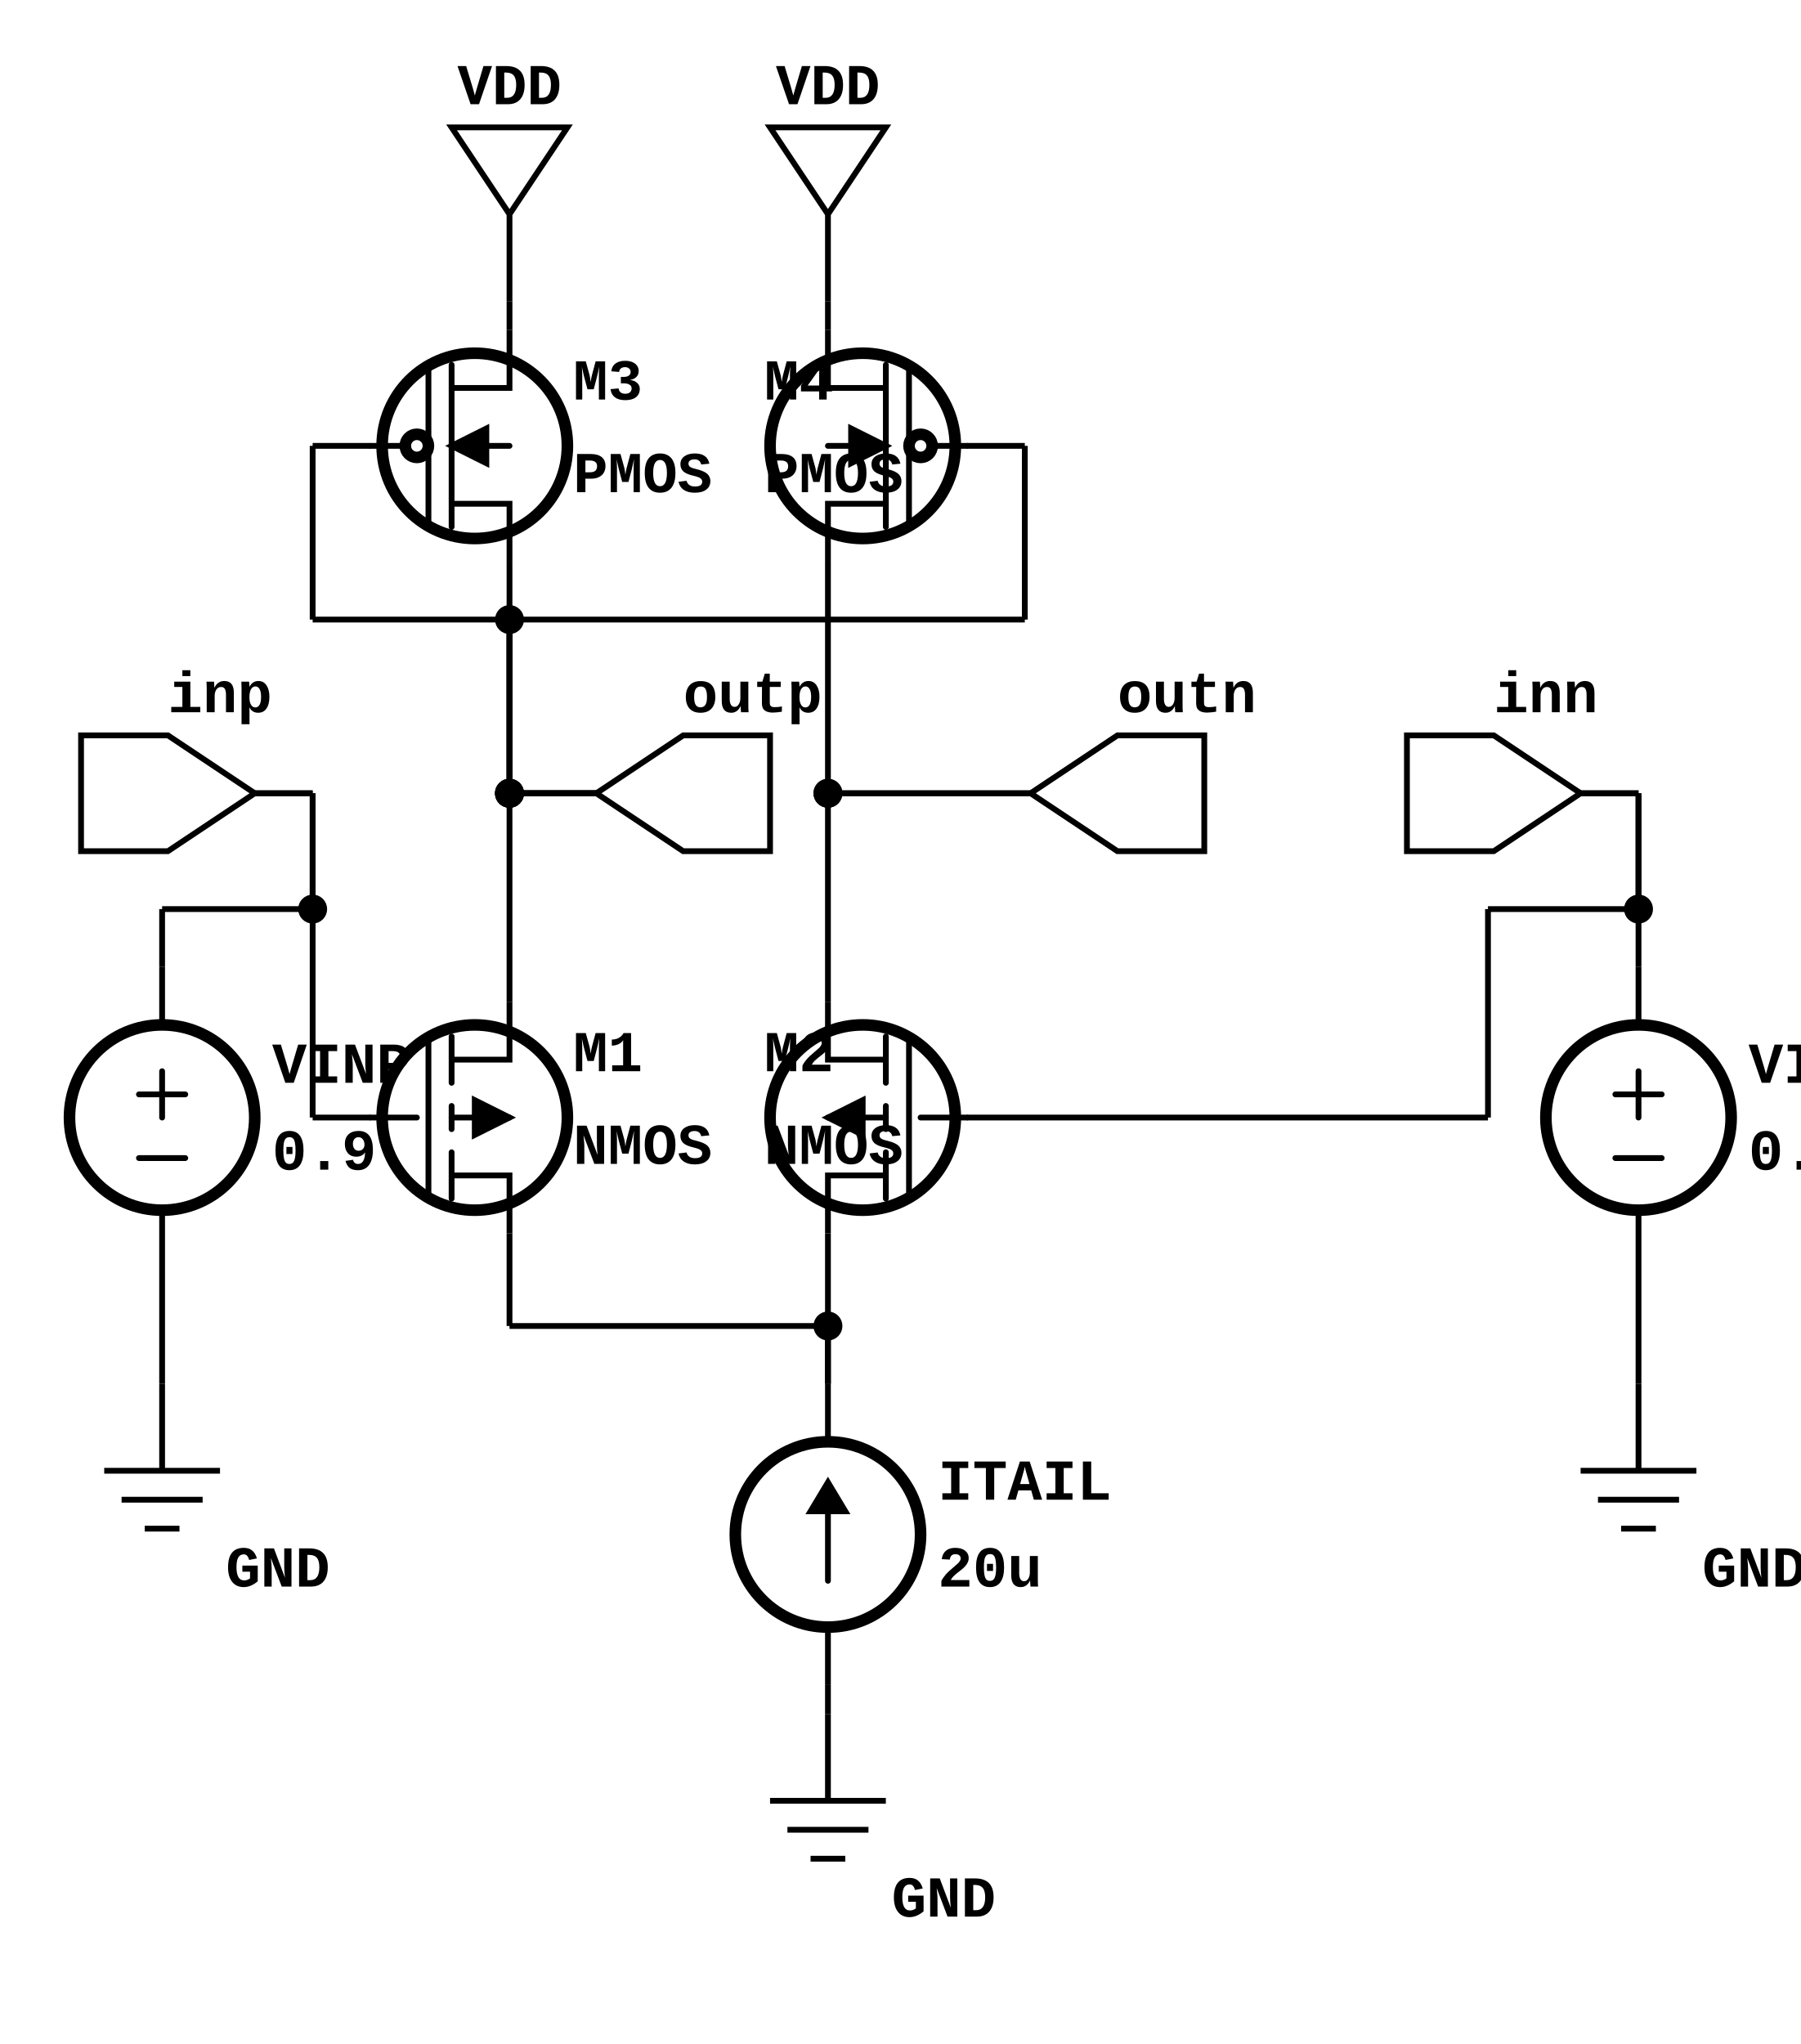
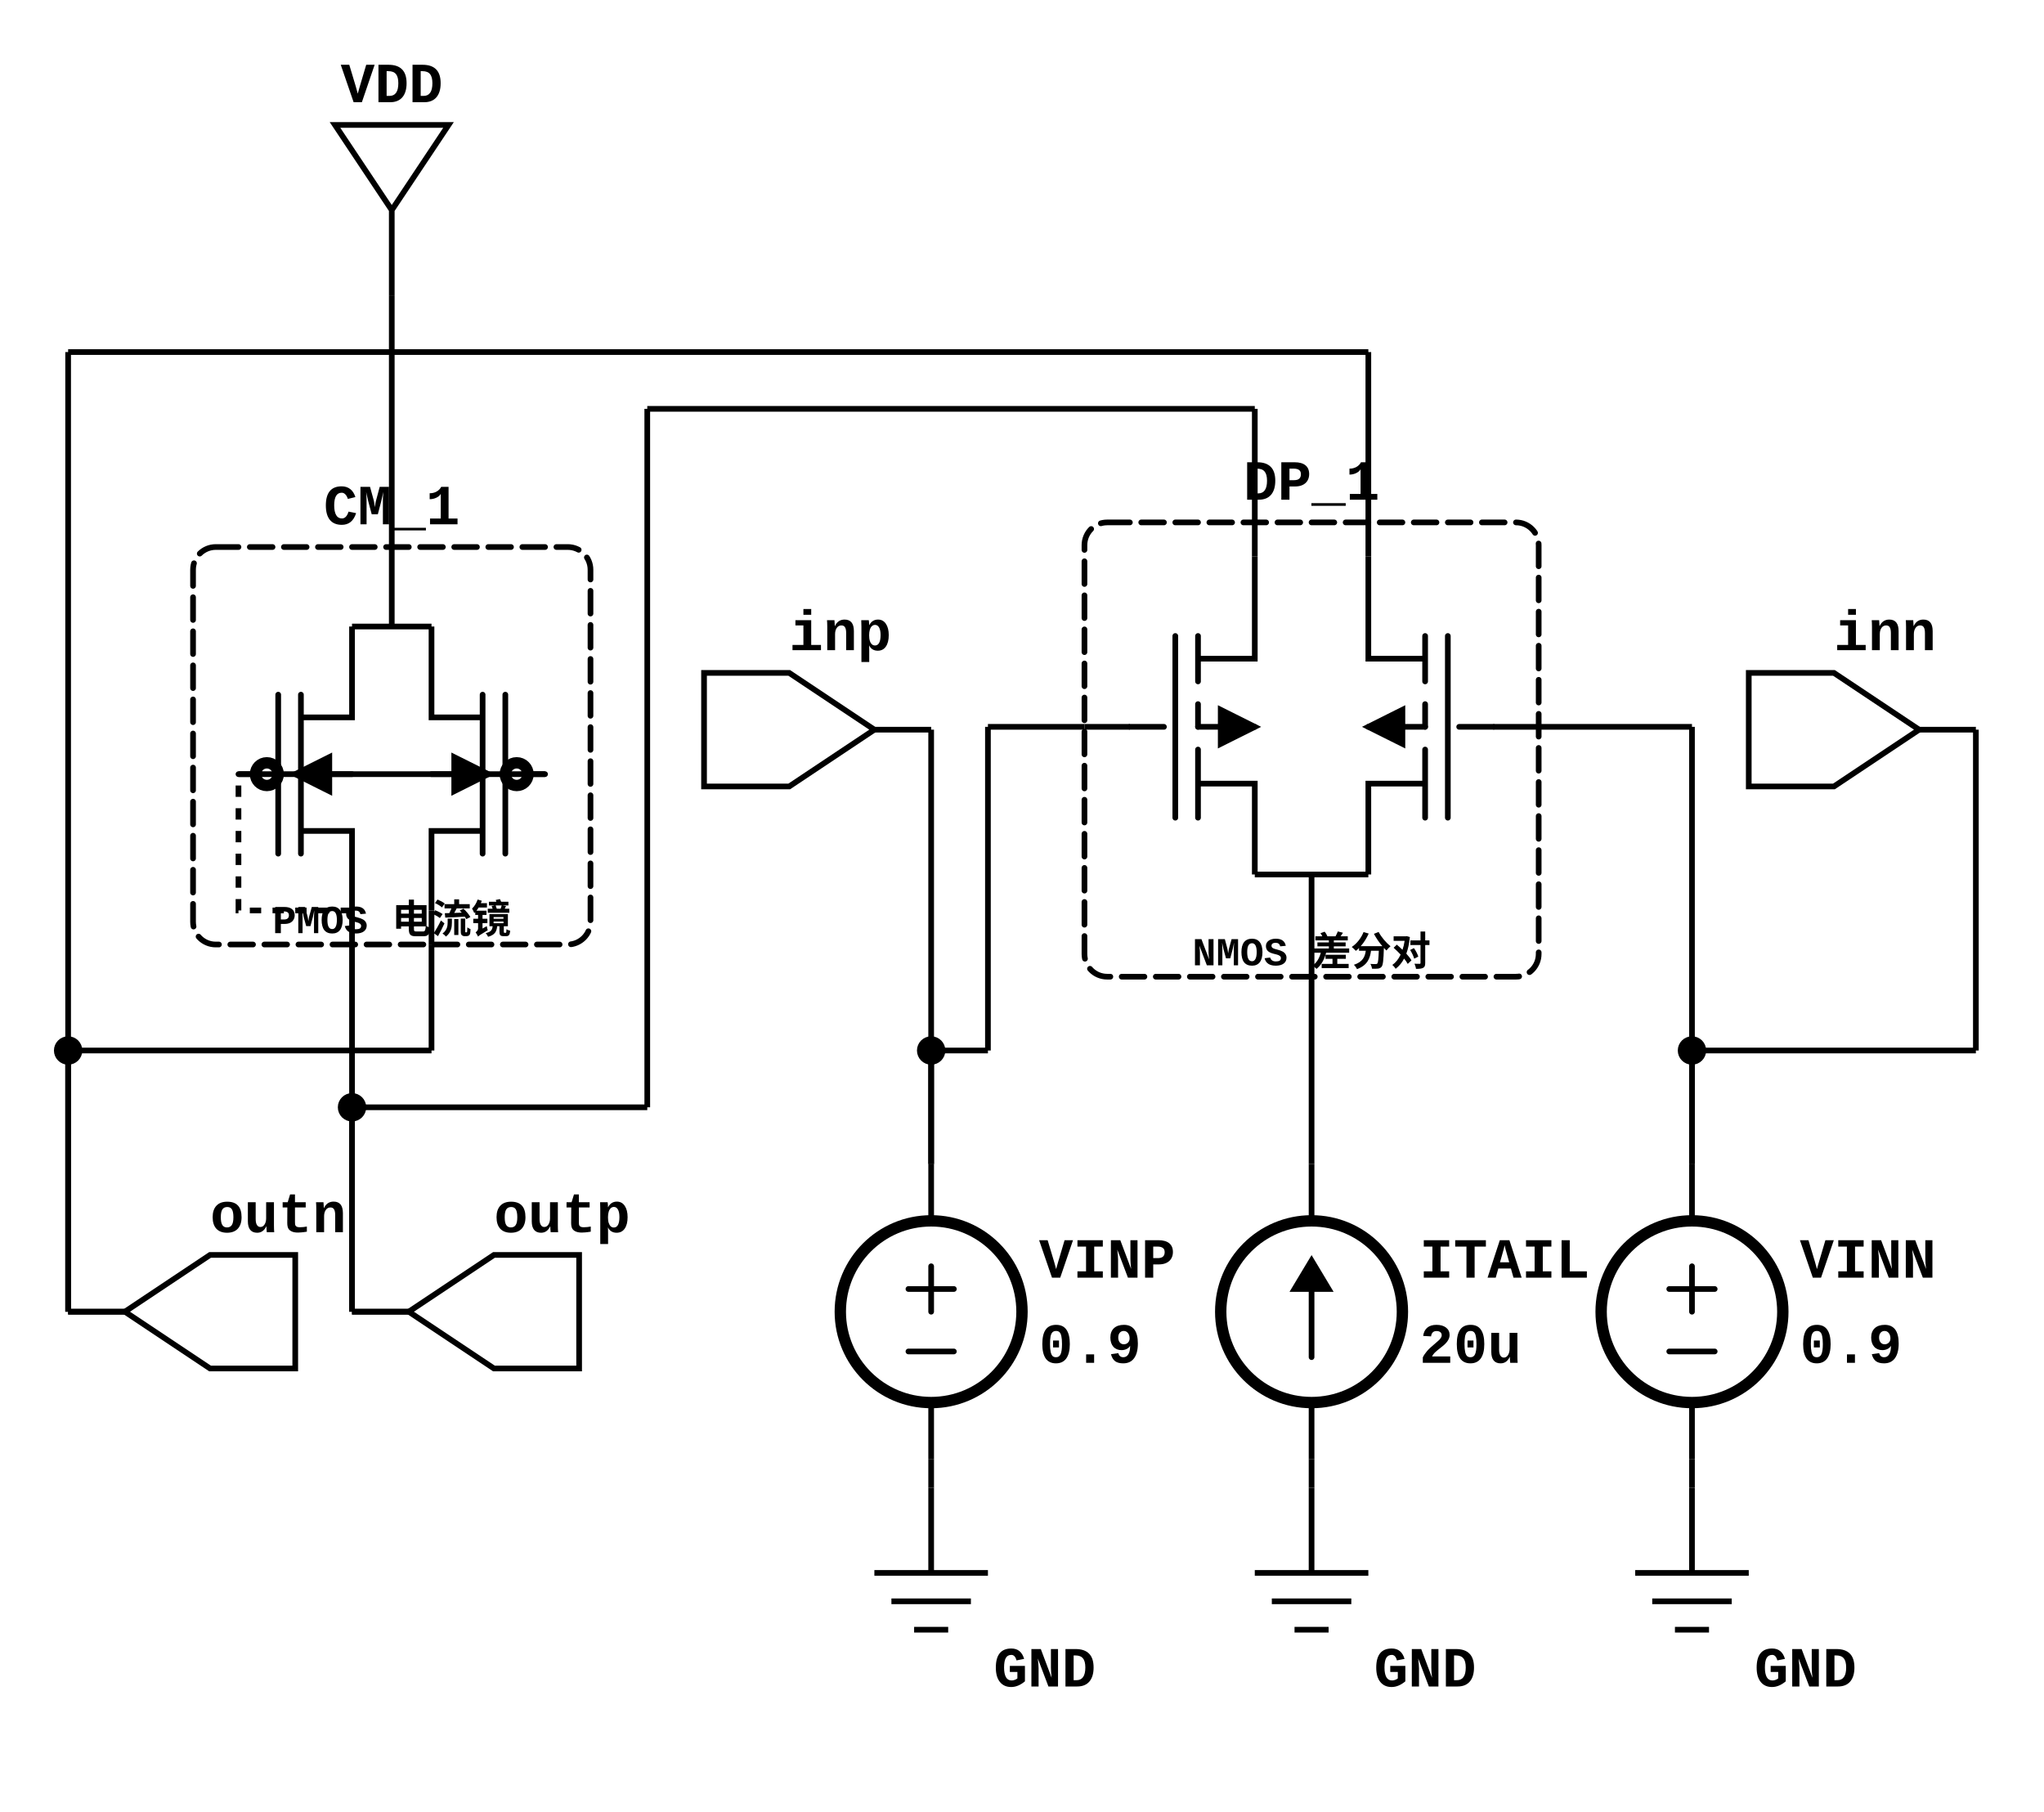
- <svg xmlns="http://www.w3.org/2000/svg" xmlns:ns1="https://github.com/nturley/netlistsvg" width="311" height="353">
+ <svg xmlns="http://www.w3.org/2000/svg" xmlns:ns1="https://github.com/nturley/netlistsvg" width="360" height="319">
  <style>svg {
    stroke: #000;
    fill: none;
  }
  text {
    fill: #000;
    stroke: none;
    font-size: 10px;
    font-weight: bold;
    font-family: "Courier New", monospace;
  }
  .nodelabel {
    text-anchor: middle;
  }
  .inputPortLabel {
    text-anchor: end;
  }
  .splitjoinBody {
    fill: #000;
  }
  .symbol {
    stroke-linejoin: round;
    stroke-linecap: round;
    stroke-width: 2;
  }
  .detail {
    stroke-linejoin: round;
    stroke-linecap: round;
    fill: #000;
-   }</style>
-   <g ns1:type="gnd" ns1:width="20" ns1:height="30" transform="translate(18,254)" id="cell_gnd_1">
+   }
+ </style>
+   <g ns1:type="diff_pair_nmos" ns1:width="80" ns1:height="80" transform="translate(191,92)" id="cell_DP_1">
+     <ns1:alias val="diff_pair_nmos" />
+     <text x="40" y="-4" class="nodelabel cell_DP_1" ns1:attribute="ref">DP_1</text>
+     <text x="40" y="78" class="nodelabel cell_DP_1" style="font-size:7px" ns1:attribute="value">NMOS 差分对</text>
+     <rect x="0" y="0" width="80" height="80" rx="4" ry="4" class="symbol cell_DP_1" style="stroke-dasharray:4,2;stroke-width:1" />
+     <path d="M8,36 H14" class="detail cell_DP_1" />
+     <path d="M16,20 V52" class="detail cell_DP_1" />
+     <path d="M20,20 V28 M20,32 V36 M20,40 V52" class="detail cell_DP_1" />
+     <path d="M20,24 H30 V6" class="cell_DP_1" />
+     <path d="M20,46 H30 V62" class="cell_DP_1" />
+     <path d="M20,36 H30" class="detail cell_DP_1" />
+     <path d="m24,33 6,3 -6,3 z" style="fill:#000" class="cell_DP_1" />
+     <path d="M72,36 H66" class="detail cell_DP_1" />
+     <path d="M64,20 V52" class="detail cell_DP_1" />
+     <path d="M60,20 V28 M60,32 V36 M60,40 V52" class="detail cell_DP_1" />
+     <path d="M60,24 H50 V6" class="cell_DP_1" />
+     <path d="M60,46 H50 V62" class="cell_DP_1" />
+     <path d="M60,36 H50" class="detail cell_DP_1" />
+     <path d="m56,33 -6,3 6,3 z" style="fill:#000" class="cell_DP_1" />
+     <path d="M30,62 H50 M40,62 V80" class="cell_DP_1" />
+     <path d="M30,6 V0 M50,6 V0" class="cell_DP_1" />
+     <path d="M0,36 H8" class="cell_DP_1" />
+     <path d="M80,36 H72" class="cell_DP_1" />
+     <g ns1:x="30" ns1:y="0" ns1:pid="OUTP" ns1:position="top" />
+     <g ns1:x="50" ns1:y="0" ns1:pid="OUTN" ns1:position="top" />
+     <g ns1:x="0" ns1:y="36" ns1:pid="INP" ns1:position="left" />
+     <g ns1:x="80" ns1:y="36" ns1:pid="INN" ns1:position="right" />
+     <g ns1:x="40" ns1:y="80" ns1:pid="TAIL" ns1:position="bottom" />
+   </g>
+   <g ns1:type="vcc" ns1:width="20" ns1:height="30" transform="translate(59,22)" id="cell_vcc_1">
+     <ns1:alias val="vcc" />
+     <text x="10" y="-4" class="nodelabel cell_vcc_1" ns1:attribute="name">VDD</text>
+     <path d="M0,0 H20 L10,15 Z M10,15 V30" class="cell_vcc_1" />
+     <g ns1:x="10" ns1:y="30" ns1:pid="A" ns1:position="bottom" />
+   </g>
+   <g ns1:type="current_mirror_pmos" ns1:width="70" ns1:height="70" transform="translate(34,96.33333)" id="cell_CM_1">
+     <ns1:alias val="current_mirror_pmos" />
+     <text x="35" y="-4" class="nodelabel cell_CM_1" ns1:attribute="ref">CM_1</text>
+     <text x="35" y="68" class="nodelabel cell_CM_1" style="font-size:7px" ns1:attribute="value">PMOS 电流镜</text>
+     <rect x="0" y="0" width="70" height="70" rx="4" ry="4" class="symbol cell_CM_1" style="stroke-dasharray:4,2;stroke-width:1" />
+     <path d="M8,40 H12" class="detail cell_CM_1" />
+     <circle cx="13" cy="40" r="2" class="symbol cell_CM_1" />
+     <path d="M15,26 V54" class="detail cell_CM_1" />
+     <path d="M19,26 V54" class="detail cell_CM_1" />
+     <path d="M19,30 H28 V14" class="cell_CM_1" />
+     <path d="M19,50 H28 V64" class="cell_CM_1" />
+     <path d="M28,40 H19" class="detail cell_CM_1" />
+     <path d="m24,37 -6,3 6,3 z" style="fill:#000" class="cell_CM_1" />
+     <path d="M28,64 H8 V40" class="cell_CM_1" style="stroke-dasharray:2,2" />
+     <path d="M62,40 H58" class="detail cell_CM_1" />
+     <circle cx="57" cy="40" r="2" class="symbol cell_CM_1" />
+     <path d="M55,26 V54" class="detail cell_CM_1" />
+     <path d="M51,26 V54" class="detail cell_CM_1" />
+     <path d="M51,30 H42 V14" class="cell_CM_1" />
+     <path d="M51,50 H42 V64" class="cell_CM_1" />
+     <path d="M42,40 H51" class="detail cell_CM_1" />
+     <path d="m46,37 6,3 -6,3 z" style="fill:#000" class="cell_CM_1" />
+     <path d="M8,40 H62" class="cell_CM_1" />
+     <path d="M28,64 V70" class="cell_CM_1" />
+     <path d="M42,64 V70" class="cell_CM_1" />
+     <path d="M28,14 H42 M35,14 V0" class="cell_CM_1" />
+     <g ns1:x="28" ns1:y="70" ns1:pid="IN" ns1:position="bottom" />
+     <g ns1:x="42" ns1:y="70" ns1:pid="OUT" ns1:position="bottom" />
+     <g ns1:x="35" ns1:y="0" ns1:pid="RAIL" ns1:position="top" />
+   </g>
+   <g ns1:type="gnd" ns1:width="20" ns1:height="30" transform="translate(154,277)" id="cell_gnd_2">
    <ns1:alias val="gnd" />
-     <text x="30" y="20" class="nodelabel cell_gnd_1" ns1:attribute="name">GND</text>
-     <path d="M0,0 H20 M3,5 H17 M7,10 H13 M10,0 V-15" class="cell_gnd_1" />
+     <text x="30" y="20" class="nodelabel cell_gnd_2" ns1:attribute="name">GND</text>
+     <path d="M0,0 H20 M3,5 H17 M7,10 H13 M10,0 V-15" class="cell_gnd_2" />
    <g ns1:x="10" ns1:y="-15" ns1:pid="A" ns1:position="top" />
  </g>
-   <g ns1:type="voltage_source" ns1:width="32" ns1:height="52" transform="translate(12,167)" id="cell_VINP">
+   <g ns1:type="voltage_source" ns1:width="32" ns1:height="52" transform="translate(148,205)" id="cell_VINP">
    <ns1:alias val="v" />
    <text x="35" y="20" ns1:attribute="ref" class="cell_VINP">VINP</text>
    <text x="35" y="35" ns1:attribute="value" class="cell_VINP">0.9</text>
    <circle cx="16" cy="26" r="16" class="symbol cell_VINP" />
    <path d="M12,22 H20 M16,18 V26" class="detail cell_VINP" />
    <path d="M12,33 H20" class="detail cell_VINP" />
    <path d="M16,0 V10 M16,42 V52" class="connect cell_VINP" />
    <g ns1:x="16" ns1:y="0" ns1:pid="+" ns1:position="top" />
    <g ns1:x="16" ns1:y="52" ns1:pid="-" ns1:position="bottom" />
  </g>
-   <g ns1:type="gnd" ns1:width="20" ns1:height="30" transform="translate(273,254)" id="cell_gnd_2">
+   <g ns1:type="gnd" ns1:width="20" ns1:height="30" transform="translate(288,277)" id="cell_gnd_3">
    <ns1:alias val="gnd" />
-     <text x="30" y="20" class="nodelabel cell_gnd_2" ns1:attribute="name">GND</text>
-     <path d="M0,0 H20 M3,5 H17 M7,10 H13 M10,0 V-15" class="cell_gnd_2" />
+     <text x="30" y="20" class="nodelabel cell_gnd_3" ns1:attribute="name">GND</text>
+     <path d="M0,0 H20 M3,5 H17 M7,10 H13 M10,0 V-15" class="cell_gnd_3" />
    <g ns1:x="10" ns1:y="-15" ns1:pid="A" ns1:position="top" />
  </g>
-   <g ns1:type="voltage_source" ns1:width="32" ns1:height="52" transform="translate(267,167)" id="cell_VINN">
+   <g ns1:type="voltage_source" ns1:width="32" ns1:height="52" transform="translate(282,205)" id="cell_VINN">
    <ns1:alias val="v" />
    <text x="35" y="20" ns1:attribute="ref" class="cell_VINN">VINN</text>
    <text x="35" y="35" ns1:attribute="value" class="cell_VINN">0.9</text>
    <circle cx="16" cy="26" r="16" class="symbol cell_VINN" />
    <path d="M12,22 H20 M16,18 V26" class="detail cell_VINN" />
    <path d="M12,33 H20" class="detail cell_VINN" />
    <path d="M16,0 V10 M16,42 V52" class="connect cell_VINN" />
    <g ns1:x="16" ns1:y="0" ns1:pid="+" ns1:position="top" />
    <g ns1:x="16" ns1:y="52" ns1:pid="-" ns1:position="bottom" />
  </g>
-   <g ns1:type="gnd" ns1:width="20" ns1:height="30" transform="translate(133,311)" id="cell_gnd_3">
+   <g ns1:type="gnd" ns1:width="20" ns1:height="30" transform="translate(221,277)" id="cell_gnd_4">
    <ns1:alias val="gnd" />
-     <text x="30" y="20" class="nodelabel cell_gnd_3" ns1:attribute="name">GND</text>
-     <path d="M0,0 H20 M3,5 H17 M7,10 H13 M10,0 V-15" class="cell_gnd_3" />
+     <text x="30" y="20" class="nodelabel cell_gnd_4" ns1:attribute="name">GND</text>
+     <path d="M0,0 H20 M3,5 H17 M7,10 H13 M10,0 V-15" class="cell_gnd_4" />
    <g ns1:x="10" ns1:y="-15" ns1:pid="A" ns1:position="top" />
  </g>
-   <g ns1:type="current_source" ns1:width="32" ns1:height="52" transform="translate(127,239)" id="cell_ITAIL">
+   <g ns1:type="current_source" ns1:width="32" ns1:height="52" transform="translate(215,205)" id="cell_ITAIL">
    <ns1:alias val="i" />
    <text x="35" y="20" ns1:attribute="ref" class="cell_ITAIL">ITAIL</text>
    <text x="35" y="35" ns1:attribute="value" class="cell_ITAIL">20u</text>
    <circle cx="16" cy="26" r="16" class="symbol cell_ITAIL" />
    <path d="M16,34 V18" class="detail cell_ITAIL" />
    <path d="m13,22 3,-5 3,5 z" style="fill:#000" class="cell_ITAIL" />
    <path d="M16,0 V10 M16,42 V52" class="connect cell_ITAIL" />
    <g ns1:x="16" ns1:y="0" ns1:pid="+" ns1:position="top" />
    <g ns1:x="16" ns1:y="52" ns1:pid="-" ns1:position="bottom" />
  </g>
-   <g ns1:type="nmos_ml" ns1:width="32" ns1:height="40" transform="translate(64,173)" id="cell_M1">
-     <ns1:alias val="nmos_ml" />
-     <text x="35" y="12" ns1:attribute="ref" class="cell_M1">M1</text>
-     <text x="35" y="28" ns1:attribute="value" class="cell_M1">NMOS</text>
-     <circle r="16" cx="18" cy="20" class="symbol cell_M1" />
-     <path d="M0,20 H8" class="detail cell_M1" />
-     <path d="M10,6 V34" class="detail cell_M1" />
-     <path d="M14,6 V14 M14,18 V22 M14,26 V34" class="detail cell_M1" />
-     <path d="M14,10 H24 V0" class="connect cell_M1" />
-     <path d="M14,30 H24 V40" class="connect cell_M1" />
-     <path d="M14,20 H24" class="detail cell_M1" />
-     <path d="m18,17 6,3 -6,3 z" style="fill:#000" class="cell_M1" />
-     <g ns1:x="24" ns1:y="0" ns1:pid="D" ns1:position="top" />
-     <g ns1:x="0" ns1:y="20" ns1:pid="G" ns1:position="left" ns1:dir="output" />
-     <g ns1:x="24" ns1:y="40" ns1:pid="S" ns1:position="bottom" />
-   </g>
-   <g ns1:type="nmos_m" ns1:width="32" ns1:height="40" transform="translate(135,173)" id="cell_M2">
-     <ns1:alias val="nmos_m" />
-     <text x="-3" y="12" ns1:attribute="ref" class="cell_M2">M2</text>
-     <text x="-3" y="28" ns1:attribute="value" class="cell_M2">NMOS</text>
-     <circle r="16" cx="14" cy="20" class="symbol cell_M2" />
-     <path d="M32,20 H24" class="detail cell_M2" />
-     <path d="M22,6 V34" class="detail cell_M2" />
-     <path d="M18,6 V14 M18,18 V22 M18,26 V34" class="detail cell_M2" />
-     <path d="M18,10 H8 V0" class="connect cell_M2" />
-     <path d="M18,30 H8 V40" class="connect cell_M2" />
-     <path d="M18,20 H8" class="detail cell_M2" />
-     <path d="m14,17 -6,3 6,3 z" style="fill:#000" class="cell_M2" />
-     <g ns1:x="8" ns1:y="0" ns1:pid="D" ns1:position="top" />
-     <g ns1:x="32" ns1:y="20" ns1:pid="G" ns1:position="right" ns1:dir="output" />
-     <g ns1:x="8" ns1:y="40" ns1:pid="S" ns1:position="bottom" />
-   </g>
-   <g ns1:type="vcc" ns1:width="20" ns1:height="30" transform="translate(78,22)" id="cell_vcc_4">
-     <ns1:alias val="vcc" />
-     <text x="10" y="-4" class="nodelabel cell_vcc_4" ns1:attribute="name">VDD</text>
-     <path d="M0,0 H20 L10,15 Z M10,15 V30" class="cell_vcc_4" />
-     <g ns1:x="10" ns1:y="30" ns1:pid="A" ns1:position="bottom" />
-   </g>
-   <g ns1:type="vcc" ns1:width="20" ns1:height="30" transform="translate(133,22)" id="cell_vcc_5">
-     <ns1:alias val="vcc" />
-     <text x="10" y="-4" class="nodelabel cell_vcc_5" ns1:attribute="name">VDD</text>
-     <path d="M0,0 H20 L10,15 Z M10,15 V30" class="cell_vcc_5" />
-     <g ns1:x="10" ns1:y="30" ns1:pid="A" ns1:position="bottom" />
-   </g>
-   <g ns1:type="pmos_ml" ns1:width="32" ns1:height="40" transform="translate(64,57)" id="cell_M3">
-     <ns1:alias val="pmos_ml" />
-     <text x="35" y="12" ns1:attribute="ref" class="cell_M3">M3</text>
-     <text x="35" y="28" ns1:attribute="value" class="cell_M3">PMOS</text>
-     <circle r="16" cx="18" cy="20" class="symbol cell_M3" />
-     <path d="M0,20 H6" class="detail cell_M3" />
-     <circle cx="8" cy="20" r="2" class="symbol cell_M3" />
-     <path d="M10,6 V34" class="detail cell_M3" />
-     <path d="M14,6 V34" class="detail cell_M3" />
-     <path d="M14,10 H24 V0" class="connect cell_M3" />
-     <path d="M14,30 H24 V40" class="connect cell_M3" />
-     <path d="M24,20 H14" class="detail cell_M3" />
-     <path d="m20,17 -6,3 6,3 z" style="fill:#000" class="cell_M3" />
-     <g ns1:x="24" ns1:y="0" ns1:pid="S" ns1:position="top" />
-     <g ns1:x="0" ns1:y="20" ns1:pid="G" ns1:position="left" ns1:dir="output" />
-     <g ns1:x="24" ns1:y="40" ns1:pid="D" ns1:position="bottom" />
-   </g>
-   <g ns1:type="pmos_m" ns1:width="32" ns1:height="40" transform="translate(135,57)" id="cell_M4">
-     <ns1:alias val="pmos_m" />
-     <text x="-3" y="12" ns1:attribute="ref" class="cell_M4">M4</text>
-     <text x="-3" y="28" ns1:attribute="value" class="cell_M4">PMOS</text>
-     <circle r="16" cx="14" cy="20" class="symbol cell_M4" />
-     <path d="M32,20 H26" class="detail cell_M4" />
-     <circle cx="24" cy="20" r="2" class="symbol cell_M4" />
-     <path d="M22,6 V34" class="detail cell_M4" />
-     <path d="M18,6 V34" class="detail cell_M4" />
-     <path d="M18,10 H8 V0" class="connect cell_M4" />
-     <path d="M18,30 H8 V40" class="connect cell_M4" />
-     <path d="M8,20 H18" class="detail cell_M4" />
-     <path d="m12,17 6,3 -6,3 z" style="fill:#000" class="cell_M4" />
-     <g ns1:x="8" ns1:y="0" ns1:pid="S" ns1:position="top" />
-     <g ns1:x="32" ns1:y="20" ns1:pid="G" ns1:position="right" ns1:dir="output" />
-     <g ns1:x="8" ns1:y="40" ns1:pid="D" ns1:position="bottom" />
-   </g>
-   <g ns1:type="inputExt" ns1:width="30" ns1:height="20" transform="translate(14,127)" id="cell_inp">
+   <g ns1:type="inputExt" ns1:width="30" ns1:height="20" transform="translate(124,118.5)" id="cell_inp">
    <text x="15" y="-4" class="cell_inp" ns1:attribute="ref">inp</text>
    <ns1:alias val="$_inputExt_" />
    <path d="M0,0 V20 H15 L30,10 15,0 Z" class="cell_inp" />
    <g ns1:x="30" ns1:y="10" ns1:pid="Y" ns1:position="right" />
  </g>
-   <g ns1:type="inputExt" ns1:width="30" ns1:height="20" transform="translate(243,127)" id="cell_inn">
+   <g ns1:type="inputExt" ns1:width="30" ns1:height="20" transform="translate(308,118.5)" id="cell_inn">
    <text x="15" y="-4" class="cell_inn" ns1:attribute="ref">inn</text>
    <ns1:alias val="$_inputExt_" />
    <path d="M0,0 V20 H15 L30,10 15,0 Z" class="cell_inn" />
    <g ns1:x="30" ns1:y="10" ns1:pid="Y" ns1:position="right" />
  </g>
-   <g ns1:type="outputExt" ns1:width="30" ns1:height="20" transform="translate(103,127)" id="cell_outp">
+   <g ns1:type="outputExt" ns1:width="30" ns1:height="20" transform="translate(72,221)" id="cell_outp">
    <text x="15" y="-4" class="cell_outp" ns1:attribute="ref">outp</text>
    <ns1:alias val="$_outputExt_" />
    <path d="M30,0 V20 H15 L0,10 15,0 Z" class="cell_outp" />
    <g ns1:x="0" ns1:y="10" ns1:pid="A" ns1:position="left" />
  </g>
-   <g ns1:type="outputExt" ns1:width="30" ns1:height="20" transform="translate(178,127)" id="cell_outn">
+   <g ns1:type="outputExt" ns1:width="30" ns1:height="20" transform="translate(22,221)" id="cell_outn">
    <text x="15" y="-4" class="cell_outn" ns1:attribute="ref">outn</text>
    <ns1:alias val="$_outputExt_" />
    <path d="M30,0 V20 H15 L0,10 15,0 Z" class="cell_outn" />
    <g ns1:x="0" ns1:y="10" ns1:pid="A" ns1:position="left" />
  </g>
-   <line x1="28" x2="28" y1="219" y2="239" class="net_7" />
-   <line x1="44" x2="54" y1="137" y2="137" class="net_2" />
-   <line x1="54" x2="54" y1="137" y2="157" class="net_2" />
-   <line x1="54" x2="28" y1="157" y2="157" class="net_2" />
-   <circle cx="54" cy="157" r="2" style="fill:#000" class="net_2" />
-   <line x1="28" x2="28" y1="157" y2="167" class="net_2" />
-   <line x1="44" x2="54" y1="137" y2="137" class="net_2" />
-   <line x1="54" x2="54" y1="137" y2="193" class="net_2" />
-   <line x1="54" x2="64" y1="193" y2="193" class="net_2" />
-   <line x1="283" x2="283" y1="219" y2="239" class="net_8" />
-   <line x1="273" x2="283" y1="137" y2="137" class="net_3" />
-   <line x1="283" x2="283" y1="137" y2="167" class="net_3" />
-   <line x1="273" x2="283" y1="137" y2="137" class="net_3" />
-   <line x1="283" x2="283" y1="137" y2="157" class="net_3" />
-   <line x1="283" x2="257" y1="157" y2="157" class="net_3" />
-   <line x1="257" x2="257" y1="157" y2="193" class="net_3" />
-   <circle cx="283" cy="157" r="2" style="fill:#000" class="net_3" />
-   <line x1="257" x2="167" y1="193" y2="193" class="net_3" />
-   <line x1="143" x2="143" y1="291" y2="296" class="net_9" />
-   <line x1="88" x2="88" y1="213" y2="229" class="net_4" />
-   <line x1="88" x2="143" y1="229" y2="229" class="net_4" />
-   <circle cx="143" cy="229" r="2" style="fill:#000" class="net_4" />
-   <line x1="143" x2="143" y1="229" y2="239" class="net_4" />
-   <line x1="143" x2="143" y1="213" y2="239" class="net_4" />
-   <line x1="88" x2="88" y1="97" y2="137" class="net_5" />
-   <circle cx="88" cy="137" r="2" style="fill:#000" class="net_5" />
-   <line x1="88" x2="103" y1="137" y2="137" class="net_5" />
-   <line x1="64" x2="54" y1="77" y2="77" class="net_5" />
-   <line x1="54" x2="54" y1="77" y2="107" class="net_5" />
-   <line x1="54" x2="88" y1="107" y2="107" class="net_5" />
-   <line x1="88" x2="88" y1="107" y2="137" class="net_5" />
-   <circle cx="88" cy="107" r="2" style="fill:#000" class="net_5" />
-   <circle cx="88" cy="137" r="2" style="fill:#000" class="net_5" />
-   <line x1="88" x2="103" y1="137" y2="137" class="net_5" />
-   <line x1="167" x2="177" y1="77" y2="77" class="net_5" />
-   <line x1="177" x2="177" y1="77" y2="107" class="net_5" />
-   <line x1="177" x2="88" y1="107" y2="107" class="net_5" />
-   <line x1="88" x2="88" y1="107" y2="137" class="net_5" />
-   <circle cx="88" cy="137" r="2" style="fill:#000" class="net_5" />
-   <line x1="88" x2="103" y1="137" y2="137" class="net_5" />
-   <line x1="103" x2="88" y1="137" y2="137" class="net_5" />
-   <circle cx="88" cy="137" r="2" style="fill:#000" class="net_5" />
-   <line x1="88" x2="88" y1="137" y2="173" class="net_5" />
-   <line x1="143" x2="143" y1="97" y2="137" class="net_6" />
-   <circle cx="143" cy="137" r="2" style="fill:#000" class="net_6" />
-   <line x1="143" x2="178" y1="137" y2="137" class="net_6" />
-   <line x1="178" x2="143" y1="137" y2="137" class="net_6" />
-   <circle cx="143" cy="137" r="2" style="fill:#000" class="net_6" />
-   <line x1="143" x2="143" y1="137" y2="173" class="net_6" />
-   <line x1="88" x2="88" y1="52" y2="57" class="net_10" />
-   <line x1="143" x2="143" y1="52" y2="57" class="net_11" />
+   <line x1="69" x2="69" y1="52" y2="96.333" class="net_7" />
+   <line x1="164" x2="164" y1="257" y2="262" class="net_8" />
+   <line x1="191" x2="174" y1="128" y2="128" class="net_2" />
+   <line x1="174" x2="174" y1="128" y2="185" class="net_2" />
+   <line x1="174" x2="164" y1="185" y2="185" class="net_2" />
+   <circle cx="164" cy="185" r="2" style="fill:#000" class="net_2" />
+   <line x1="164" x2="164" y1="185" y2="205" class="net_2" />
+   <line x1="154" x2="164" y1="128.5" y2="128.5" class="net_2" />
+   <line x1="164" x2="164" y1="128.5" y2="205" class="net_2" />
+   <line x1="298" x2="298" y1="257" y2="262" class="net_9" />
+   <line x1="271" x2="298" y1="128" y2="128" class="net_3" />
+   <line x1="298" x2="298" y1="128" y2="205" class="net_3" />
+   <line x1="338" x2="348" y1="128.5" y2="128.5" class="net_3" />
+   <line x1="348" x2="348" y1="128.5" y2="185" class="net_3" />
+   <line x1="348" x2="298" y1="185" y2="185" class="net_3" />
+   <circle cx="298" cy="185" r="2" style="fill:#000" class="net_3" />
+   <line x1="298" x2="298" y1="185" y2="205" class="net_3" />
+   <line x1="231" x2="231" y1="257" y2="262" class="net_10" />
+   <line x1="231" x2="231" y1="172" y2="205" class="net_4" />
+   <line x1="221" x2="221" y1="92" y2="72" class="net_5" />
+   <line x1="221" x2="114" y1="72" y2="72" class="net_5" />
+   <line x1="114" x2="114" y1="72" y2="195" class="net_5" />
+   <line x1="114" x2="62" y1="195" y2="195" class="net_5" />
+   <line x1="62" x2="62" y1="195" y2="231" class="net_5" />
+   <circle cx="62" cy="195" r="2" style="fill:#000" class="net_5" />
+   <line x1="62" x2="72" y1="231" y2="231" class="net_5" />
+   <line x1="62" x2="62" y1="166.333" y2="231" class="net_5" />
+   <line x1="62" x2="72" y1="231" y2="231" class="net_5" />
+   <line x1="241" x2="241" y1="92" y2="62" class="net_6" />
+   <line x1="241" x2="12" y1="62" y2="62" class="net_6" />
+   <line x1="12" x2="12" y1="62" y2="231" class="net_6" />
+   <line x1="12" x2="22" y1="231" y2="231" class="net_6" />
+   <line x1="76" x2="76" y1="166.333" y2="185" class="net_6" />
+   <line x1="76" x2="12" y1="185" y2="185" class="net_6" />
+   <line x1="12" x2="12" y1="185" y2="231" class="net_6" />
+   <circle cx="12" cy="185" r="2" style="fill:#000" class="net_6" />
+   <line x1="12" x2="22" y1="231" y2="231" class="net_6" />
</svg>
